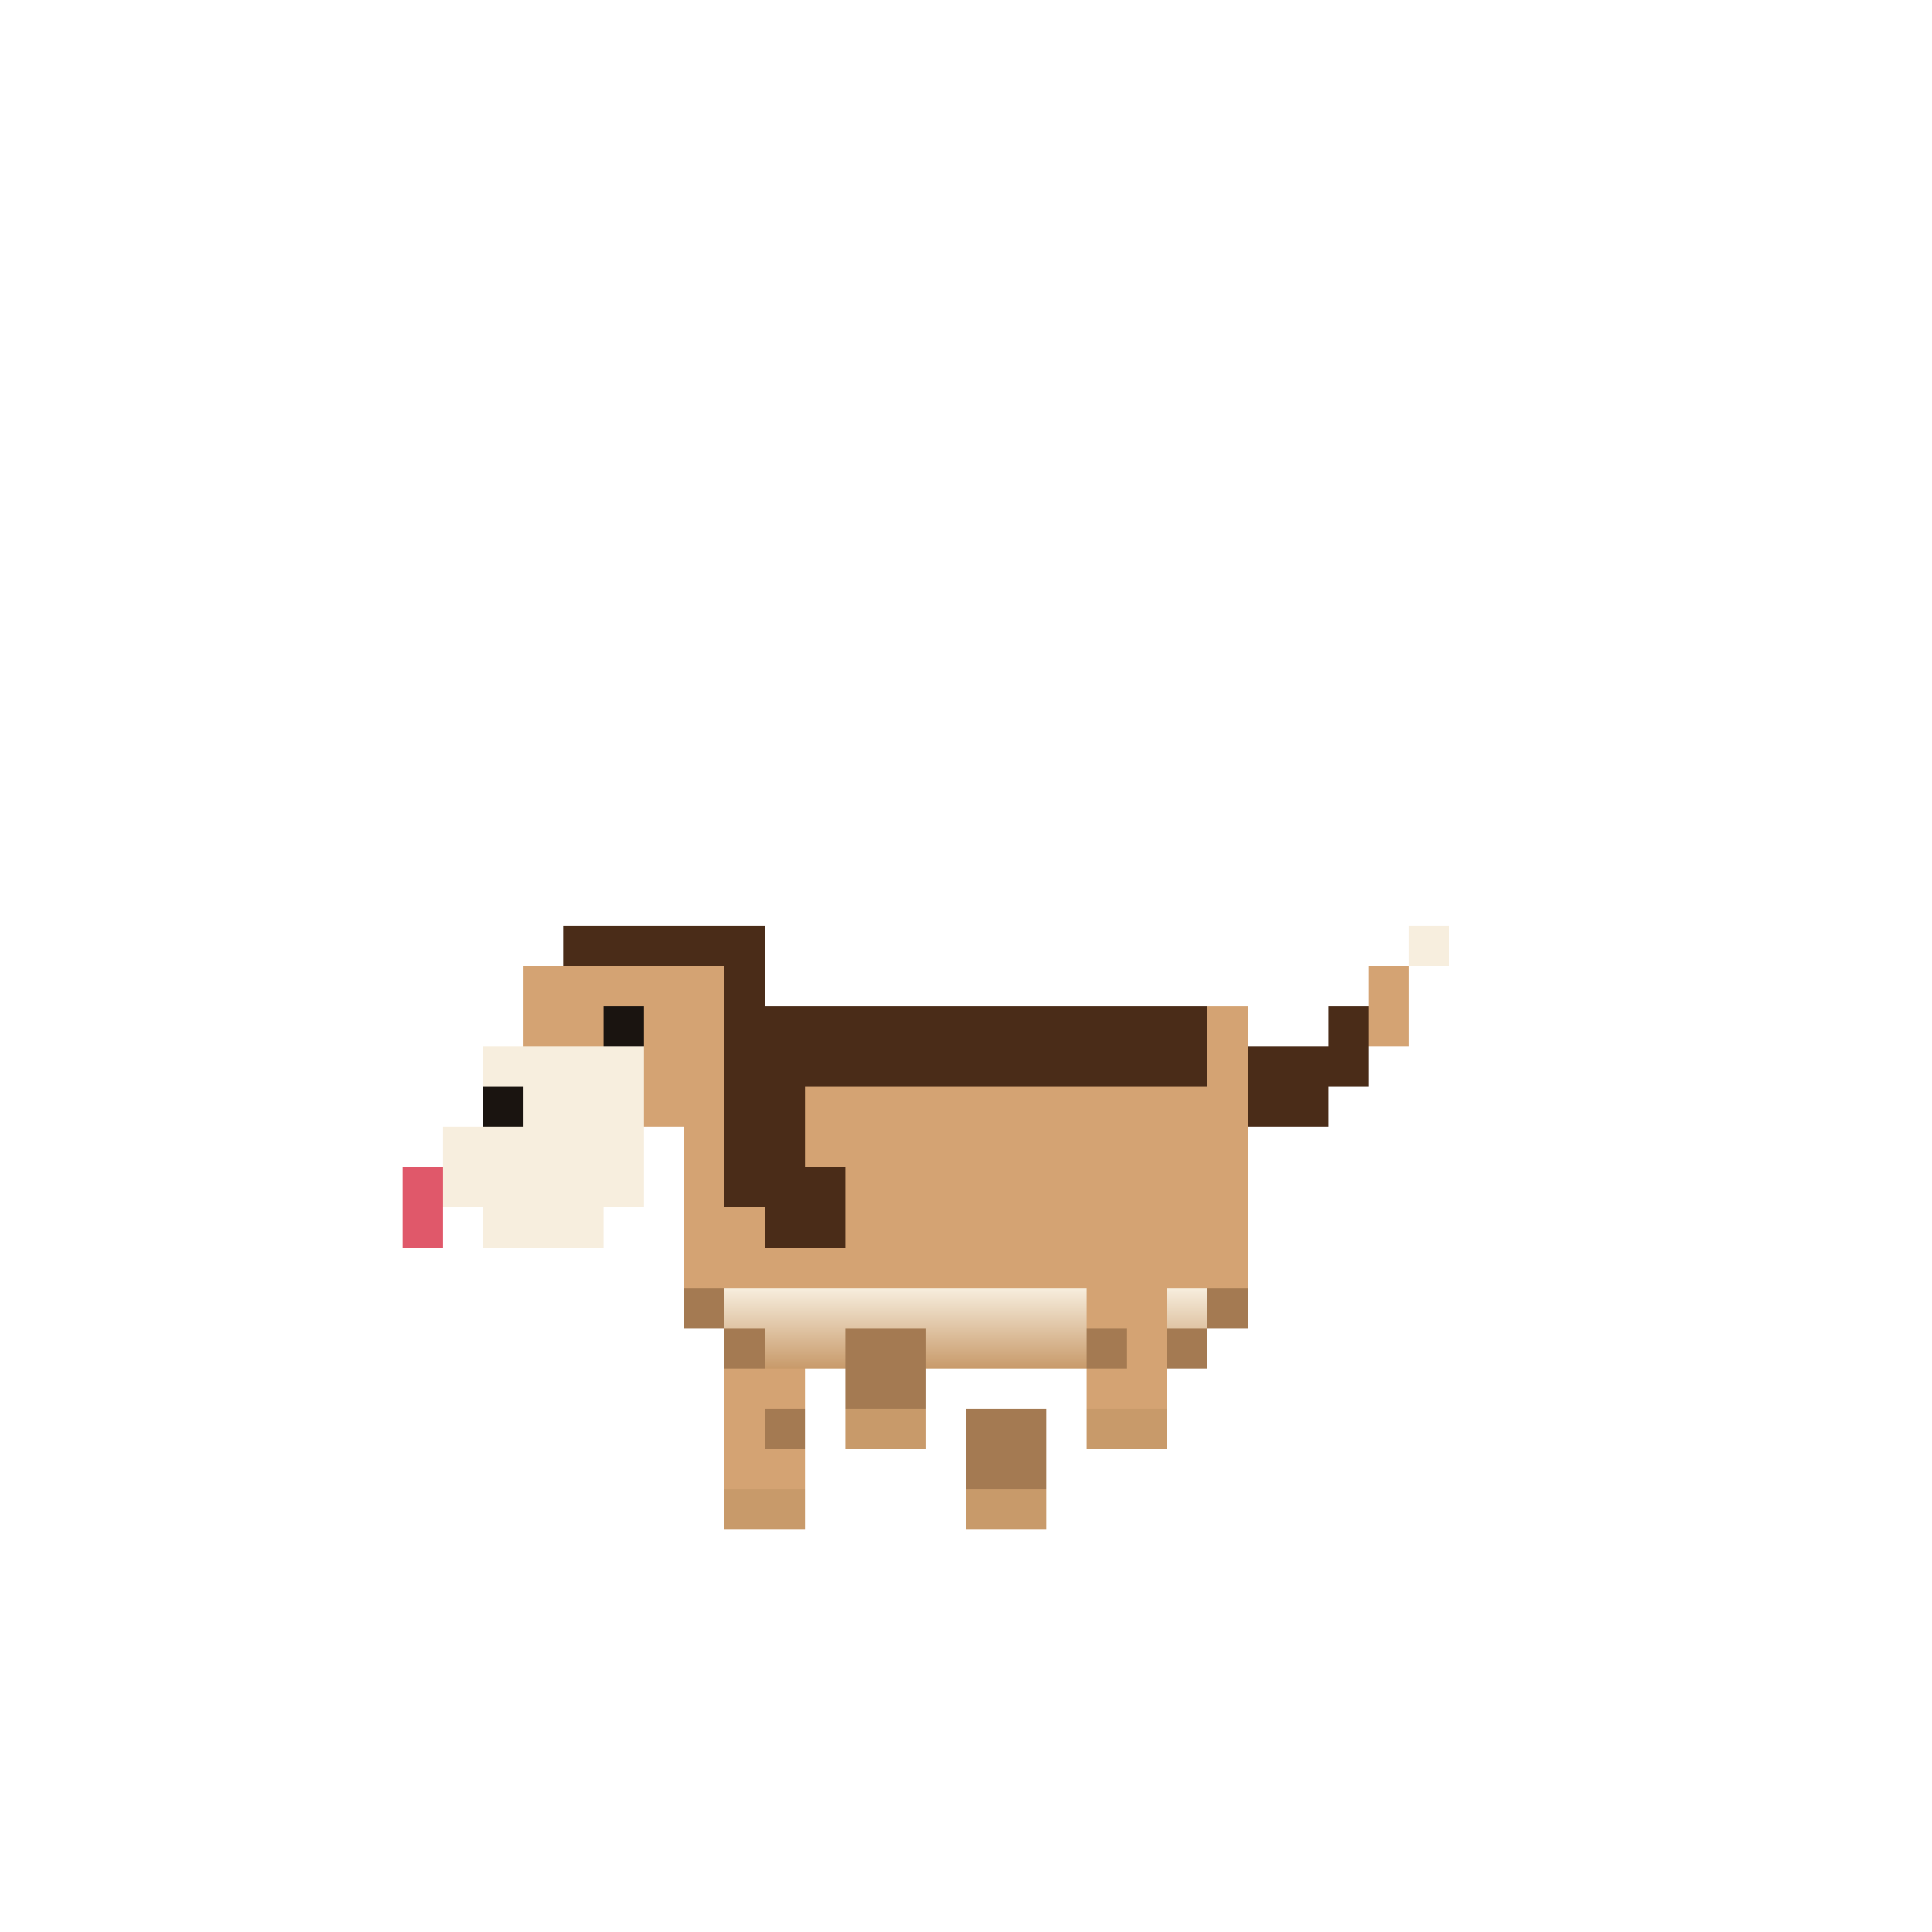
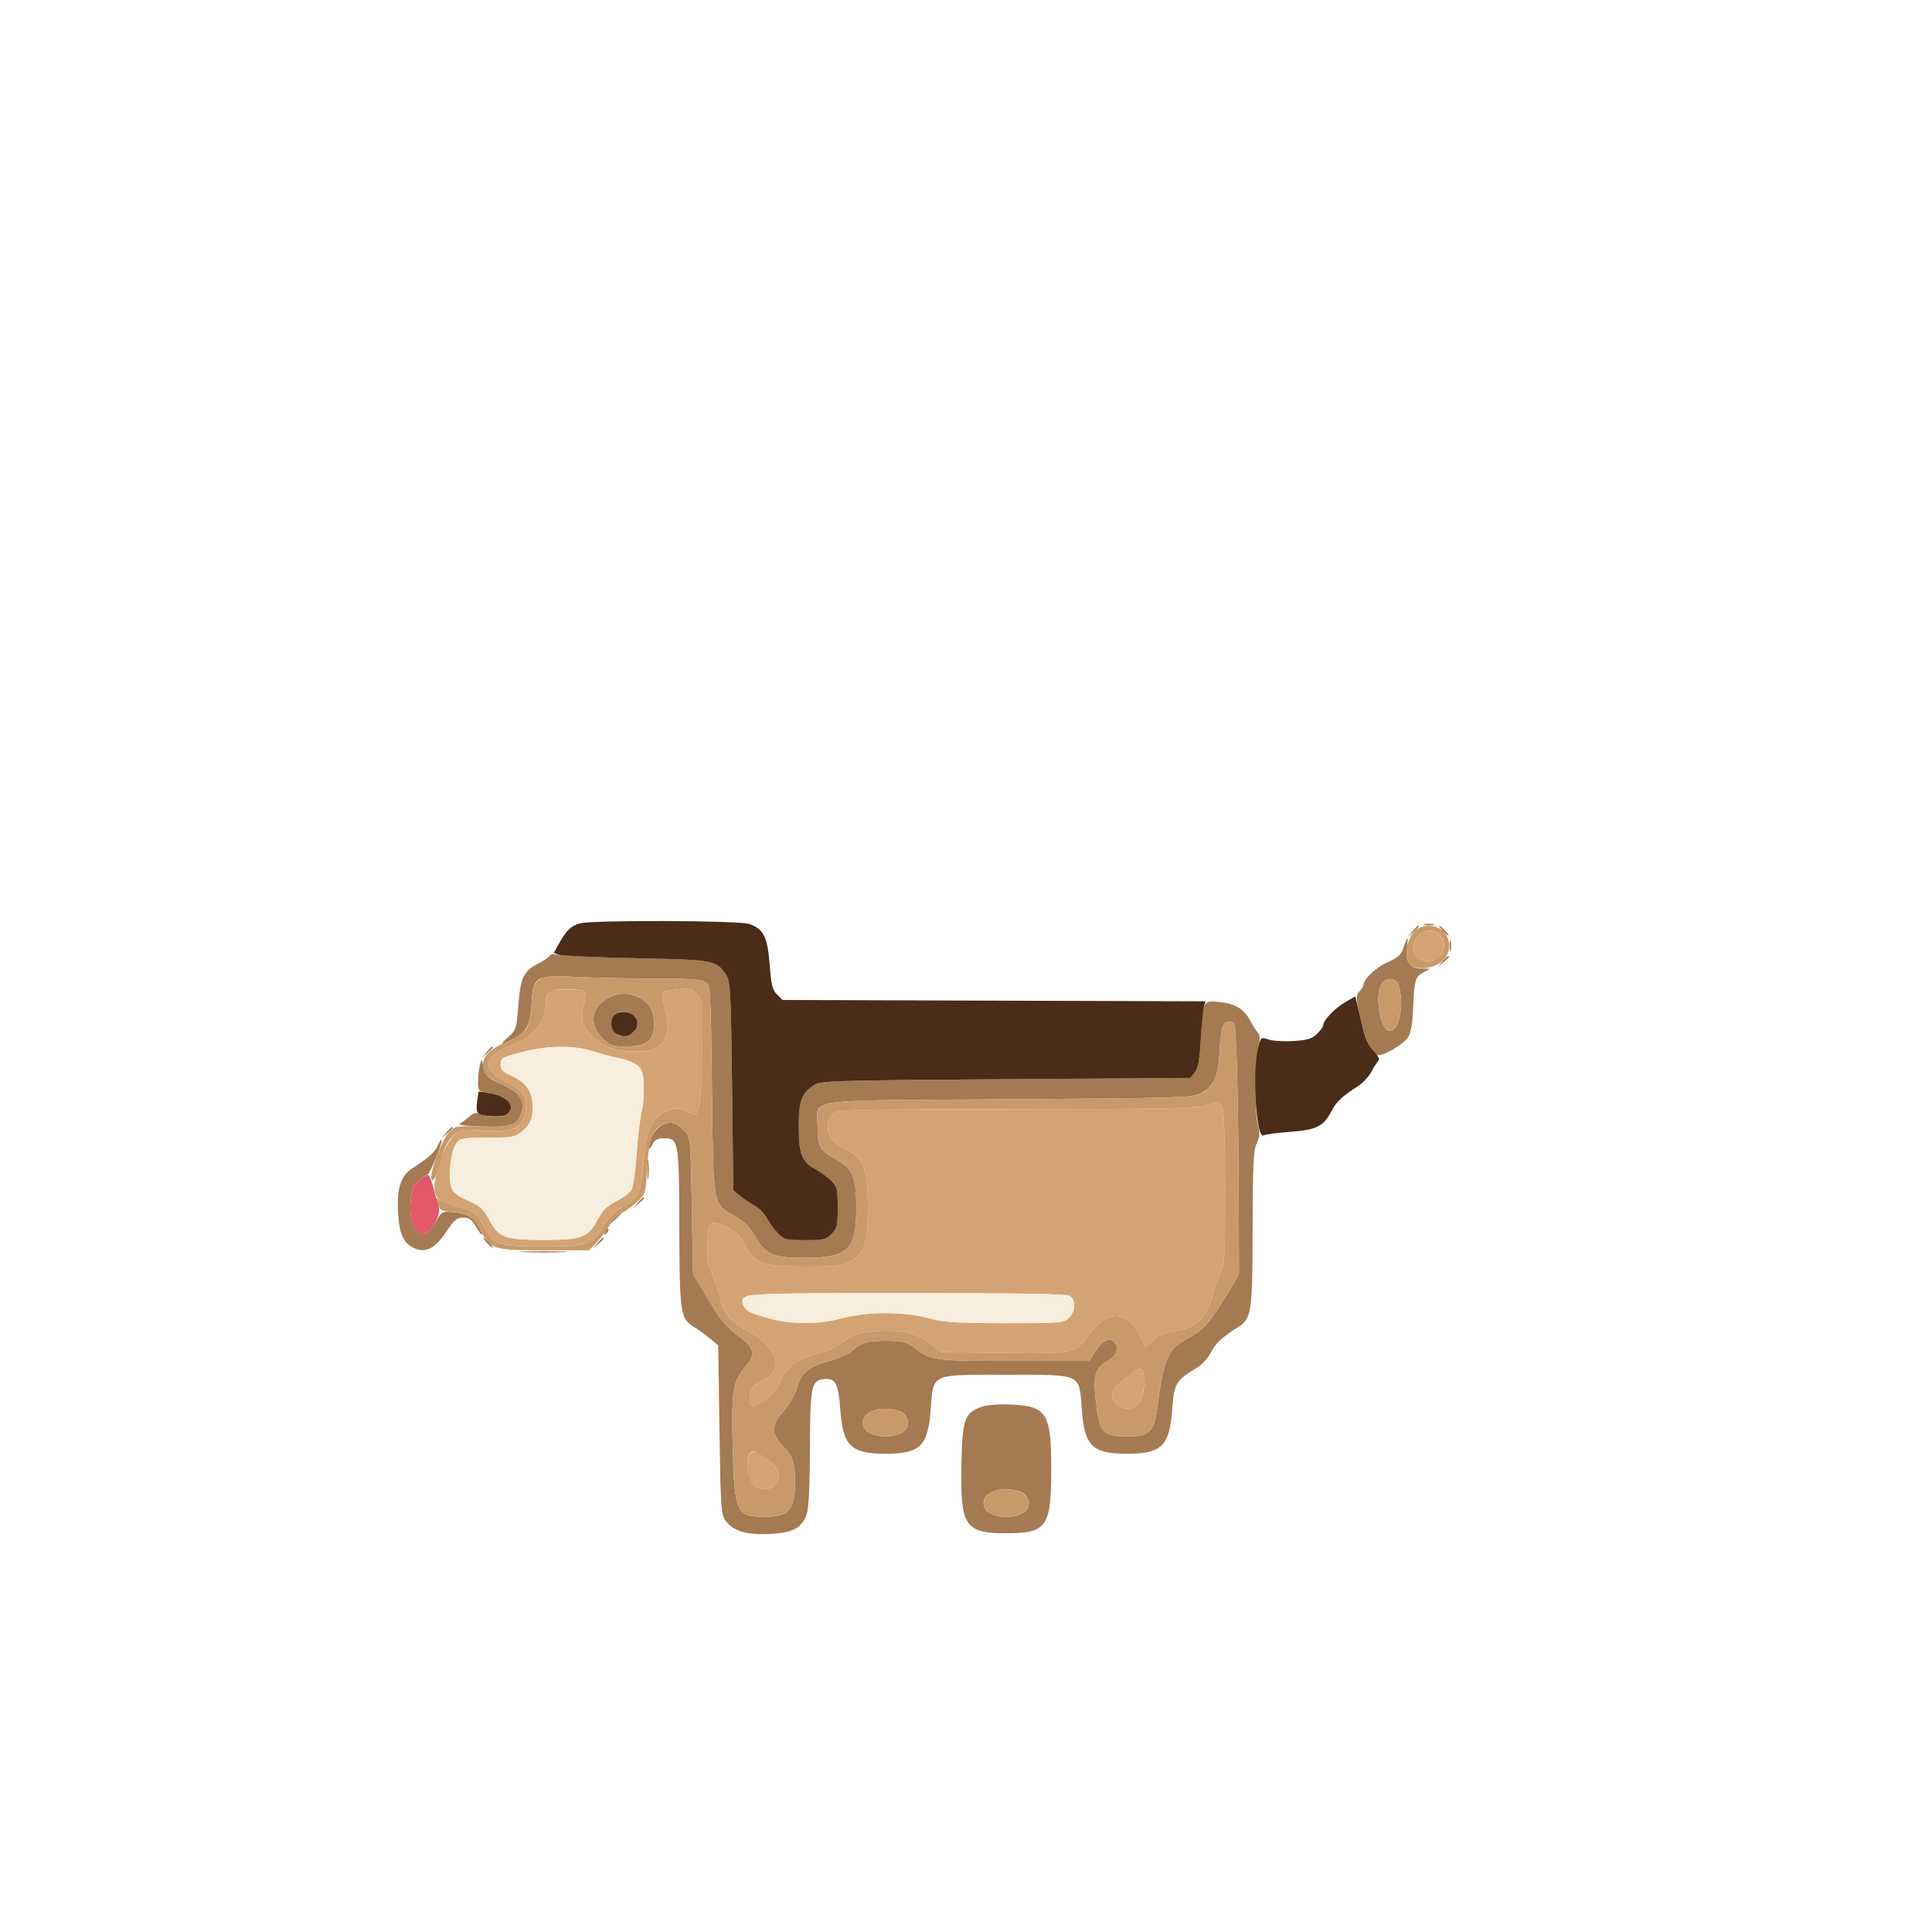
- <svg xmlns="http://www.w3.org/2000/svg" viewBox="0 0 48 48" shape-rendering="crispEdges">
-   <defs>
-     <linearGradient id="belly" x1="0" y1="32" x2="0" y2="34" gradientUnits="userSpaceOnUse" spreadMethod="pad">
-       <stop offset="0" stop-color="#f7eede" />
-       <stop offset="1" stop-color="#c89a6a" />
-     </linearGradient>
-   </defs>
-   <rect x="19" y="25" width="11" height="2" fill="#4a2c18" />
-   <rect x="30" y="25" width="1" height="2" fill="#d4a373" />
-   <rect x="17" y="25" width="2" height="2" fill="#d4a373" />
-   <rect x="17" y="27" width="14" height="2" fill="#d4a373" />
-   <rect x="17" y="29" width="14" height="3" fill="#d4a373" />
-   <rect x="17" y="32" width="1" height="1" fill="#a47a52" />
-   <rect x="30" y="32" width="1" height="1" fill="#a47a52" />
-   <rect x="18" y="32" width="12" height="1" fill="url(#belly)" />
-   <rect x="18" y="33" width="1" height="1" fill="#a47a52" />
-   <rect x="29" y="33" width="1" height="1" fill="#a47a52" />
-   <rect x="19" y="33" width="10" height="1" fill="url(#belly)" />
-   <rect x="17" y="23" width="2" height="2" fill="#4a2c18" />
-   <rect x="18" y="25" width="2" height="5" fill="#4a2c18" />
-   <rect x="19" y="29" width="2" height="2" fill="#4a2c18" />
-   <rect x="14" y="23" width="4" height="1" fill="#4a2c18" />
-   <rect x="13" y="24" width="5" height="2" fill="#d4a373" />
-   <rect x="16" y="26" width="2" height="2" fill="#d4a373" />
-   <rect x="12" y="26" width="4" height="2" fill="url(#belly)" />
-   <rect x="11" y="28" width="5" height="2" fill="url(#belly)" />
-   <rect x="12" y="30" width="3" height="1" fill="url(#belly)" />
-   <rect x="15" y="25" width="1" height="1" fill="#1a1410" />
-   <rect x="12" y="27" width="1" height="1" fill="#1a1410" />
-   <rect x="31" y="26" width="2" height="2" fill="#4a2c18" />
-   <rect x="33" y="25" width="1" height="2" fill="#4a2c18" />
-   <rect x="34" y="24" width="1" height="2" fill="#d4a373" />
-   <rect x="35" y="23" width="1" height="1" fill="url(#belly)" />
-   <rect x="27" y="32" width="2" height="3" fill="#d4a373" />
-   <rect x="27" y="33" width="1" height="1" fill="#a47a52" />
-   <rect x="27" y="35" width="2" height="1" fill="url(#belly)" />
-   <rect x="24" y="35" width="2" height="2" fill="#a47a52" />
-   <rect x="24" y="37" width="2" height="1" fill="url(#belly)" />
-   <rect x="21" y="33" width="2" height="2" fill="#a47a52" />
-   <rect x="21" y="35" width="2" height="1" fill="url(#belly)" />
-   <rect x="18" y="34" width="2" height="3" fill="#d4a373" />
-   <rect x="19" y="35" width="1" height="1" fill="#a47a52" />
-   <rect x="18" y="37" width="2" height="1" fill="url(#belly)" />
-   <rect x="10" y="29" width="1" height="2" fill="#e0586a" />
+ <svg xmlns="http://www.w3.org/2000/svg" viewBox="0 0 48 48" width="48" height="48">
+   <g transform="scale(0.0625 0.0625) translate(0,768) scale(1,-1)" fill="#d4a373" stroke="none">
+     <path d="M563.65 396.17 C561.73 394.04 561.47 388.93 563.20 387.20 C565.02 385.38 570.47 385.75 572.35 387.83 C573.26 388.83 574.00 390.79 574.00 392.17 C574.00 397.30 567.09 399.97 563.65 396.17 Z M218.75 373.98 C217.62 373.28 217.00 371.66 217.00 369.42 C217.00 361.69 212.16 355.69 203.29 352.44 C192.02 348.32 191.16 342.97 200.98 338.01 C207.44 334.75 209.00 332.80 209.00 328.00 C209.00 320.16 204.28 317.53 191.99 318.50 C183.34 319.19 183.22 319.16 180.23 316.35 C176.34 312.67 171.47 297.53 172.93 293.68 C174.11 290.57 174.67 290.24 181.68 288.41 C188.58 286.61 189.30 286.05 192.63 279.94 C196.29 273.21 198.53 272.50 216.00 272.50 C233.56 272.50 235.54 273.15 239.60 280.27 C241.77 284.06 243.94 286.23 247.73 288.40 C250.72 290.11 253.37 292.47 254.00 294.01 C254.61 295.47 255.46 301.13 255.88 306.59 C256.92 319.71 259.70 324.91 266.77 326.93 C268.91 327.55 270.62 327.39 272.52 326.40 C274.01 325.63 275.58 325.00 276.02 325.00 C278.13 325.00 279.00 332.62 279.00 351.15 C279.00 370.06 278.90 371.10 276.87 373.13 C275.05 374.95 273.97 375.17 269.27 374.69 C266.25 374.38 263.57 373.90 263.29 373.63 C263.02 373.36 263.53 370.23 264.42 366.69 C265.77 361.28 265.83 359.63 264.77 356.40 C263.16 351.52 260.23 350.03 252.22 350.01 C245.18 350.00 239.81 351.85 235.82 355.67 C231.55 359.76 230.53 363.23 232.01 368.54 C232.71 371.03 232.98 373.35 232.62 373.72 C231.45 374.88 220.56 375.09 218.75 373.98 Z M235.62 350.13 C238.85 349.10 243.07 347.95 245.00 347.57 C251.08 346.37 254.14 344.76 255.08 342.28 C256.28 339.12 256.21 330.54 254.95 325.50 C254.39 323.30 253.55 316.04 253.07 309.37 C252.59 302.70 251.69 296.28 251.06 295.12 C250.44 293.95 247.73 291.88 245.04 290.52 C241.20 288.58 239.54 286.90 237.32 282.77 C233.72 276.05 231.12 275.11 216.00 275.11 C200.83 275.11 198.28 276.04 194.63 282.86 C192.22 287.35 190.92 288.59 186.59 290.50 C179.63 293.58 178.71 294.92 178.87 301.75 C179.03 308.77 180.56 313.70 182.99 315.00 C184.00 315.54 189.16 315.91 194.45 315.82 C202.68 315.69 204.47 315.96 206.79 317.68 C210.78 320.65 212.14 323.85 211.69 329.28 C211.22 334.82 208.87 337.85 202.95 340.52 C200.02 341.84 199.00 342.89 199.00 344.59 C199.00 347.46 199.32 347.65 208.20 349.94 C217.84 352.43 228.16 352.50 235.62 350.13 Z M479.00 328.44 C476.22 327.39 460.84 327.10 404.25 327.06 C334.37 327.00 332.96 326.96 331.00 325.00 C328.63 322.63 328.41 318.29 330.49 315.32 C331.31 314.14 333.98 312.22 336.43 311.03 C343.41 307.65 345.00 303.37 345.00 287.93 C345.00 273.64 343.77 269.89 338.00 266.53 C334.92 264.74 332.77 264.50 320.00 264.50 C302.89 264.50 300.12 265.51 296.00 273.29 C294.14 276.80 292.39 278.53 289.15 280.06 C282.25 283.31 281.55 282.74 281.21 273.63 C280.98 267.47 281.32 265.00 282.80 262.14 C283.84 260.14 285.24 256.21 285.91 253.42 C287.72 245.82 290.07 242.71 296.46 239.48 C307.89 233.69 311.88 223.69 304.26 219.88 C299.11 217.31 298.00 215.98 298.00 212.38 C298.00 208.15 299.36 208.08 304.73 212.04 C307.49 214.06 309.44 216.58 310.59 219.58 C312.55 224.74 317.18 227.95 325.50 229.95 C328.25 230.61 331.96 232.26 333.75 233.63 C339.17 237.75 343.40 239.00 352.00 239.00 C360.77 239.00 364.82 237.76 370.67 233.30 L374.34 230.50 L398.63 230.19 C426.22 229.83 427.75 230.14 432.59 237.13 C439.75 247.47 448.19 247.39 453.23 236.94 L455.46 232.31 L458.22 235.06 C459.94 236.79 462.57 238.08 465.24 238.51 C475.93 240.24 479.62 243.54 482.11 253.60 C482.77 256.29 484.15 260.07 485.16 261.99 C486.83 265.14 487.00 268.26 487.00 295.17 C487.00 312.05 486.58 325.98 486.02 327.43 C484.95 330.27 484.14 330.38 479.00 328.44 Z M425.07 252.96 C427.74 251.54 427.60 246.63 424.81 244.04 C422.74 242.11 421.40 242.00 399.56 242.02 C379.82 242.04 375.43 242.33 369.07 244.02 C364.11 245.34 358.42 246.00 352.00 246.00 C345.58 246.00 339.89 245.34 334.93 244.02 C322.86 240.81 310.67 241.53 298.78 246.16 C297.29 246.74 295.77 248.14 295.41 249.28 C293.92 253.98 294.16 254.00 360.76 254.00 C401.84 254.00 423.79 253.65 425.07 252.96 Z M447.75 220.32 C443.73 217.21 442.00 215.18 442.00 213.59 C442.00 208.58 449.01 206.15 452.46 209.96 C454.49 212.20 455.56 219.47 454.33 222.64 C453.53 224.70 453.28 224.61 447.75 220.32 Z M297.40 188.46 C296.56 185.10 297.63 180.07 299.67 177.82 C302.08 175.15 306.61 175.48 308.56 178.45 C310.73 181.77 309.72 184.30 304.75 187.95 C299.71 191.66 298.23 191.77 297.40 188.46 Z" />
+   </g>
+   <g transform="scale(0.0625 0.0625) translate(0,768) scale(1,-1)" fill="#a47a52" stroke="none">
+     <path d="M566.25 400.31 C567.21 400.06 568.79 400.06 569.75 400.31 C570.71 400.56 569.92 400.77 568.00 400.77 C566.08 400.77 565.29 400.56 566.25 400.31 Z M561.40 397.75 L559.50 395.50 L561.75 397.40 C563.86 399.20 564.46 400.00 563.65 400.00 C563.47 400.00 562.45 398.99 561.40 397.75 Z M573.50 398.00 C574.50 396.90 575.53 396.00 575.81 396.00 C576.08 396.00 575.50 396.90 574.50 398.00 C573.50 399.10 572.47 400.00 572.19 400.00 C571.92 400.00 572.50 399.10 573.50 398.00 Z M557.97 391.40 C556.98 388.42 555.85 387.38 551.50 385.46 C546.91 383.43 542.00 378.76 542.00 376.42 C542.00 376.00 541.28 374.86 540.40 373.89 C538.92 372.26 538.96 371.38 540.88 363.04 C542.99 353.88 544.96 349.61 547.52 348.63 C549.46 347.89 557.76 352.70 559.74 355.72 C560.83 357.39 561.49 361.06 561.73 366.86 C562.22 378.43 562.57 379.70 565.76 381.43 L568.50 382.92 L565.32 382.96 C560.59 383.02 558.68 385.46 559.27 390.68 C559.54 393.06 559.62 395.00 559.45 395.00 C559.29 395.00 558.62 393.38 557.97 391.40 Z M576.23 392.00 C576.23 390.07 576.44 389.29 576.69 390.25 C576.94 391.21 576.94 392.79 576.69 393.75 C576.44 394.71 576.23 393.93 576.23 392.00 Z M218.55 388.08 C218.17 387.47 216.10 386.07 213.95 384.97 C208.13 382.00 206.87 379.36 206.04 368.33 C205.34 359.14 205.15 358.52 202.14 355.83 C198.38 352.47 198.74 352.32 204.03 355.01 C209.40 357.76 210.70 360.25 211.27 368.94 C212.00 380.01 212.75 380.44 229.91 379.63 C237.28 379.28 251.26 379.00 260.97 379.00 C274.62 379.00 279.06 378.68 280.56 377.58 C282.41 376.23 282.52 374.28 283.00 334.83 C283.57 287.67 283.22 289.57 292.37 284.35 C296.07 282.23 298.25 280.04 300.41 276.25 C304.45 269.18 307.25 268.00 320.00 268.00 C337.17 268.00 340.41 271.17 340.41 288.00 C340.41 300.10 338.86 303.67 331.95 307.43 C325.81 310.77 325.00 312.26 325.00 320.24 C325.00 331.56 317.01 330.43 400.67 331.00 C467.68 331.46 473.78 331.64 477.04 333.27 C482.41 335.94 484.31 340.03 484.81 349.98 C485.05 354.67 485.65 359.29 486.16 360.25 C487.21 362.28 489.54 362.55 490.64 360.78 C491.52 359.35 492.30 328.03 492.42 289.00 L492.50 261.50 L488.50 254.68 C482.05 243.69 478.71 239.66 473.85 237.00 C471.34 235.62 468.47 233.82 467.48 233.00 C464.58 230.58 462.09 223.82 460.99 215.37 C459.30 202.26 458.99 201.07 456.77 199.00 C455.07 197.42 453.24 197.00 448.00 197.00 C438.22 197.00 437.01 198.46 435.50 212.16 C434.53 221.03 435.53 224.40 439.84 226.66 C443.69 228.69 445.06 232.02 443.04 234.45 C441.28 236.57 438.06 235.06 435.41 230.86 L432.97 227.00 L402.96 227.00 C370.69 227.00 370.59 227.01 363.10 232.51 C360.20 234.63 358.62 235.00 352.29 235.00 C344.67 235.00 342.12 234.23 338.31 230.76 C337.11 229.66 333.09 227.93 329.39 226.90 C321.39 224.68 318.30 222.07 316.84 216.30 C316.22 213.82 314.06 210.08 311.72 207.42 C306.66 201.68 306.41 198.26 310.71 193.72 C315.19 188.99 316.00 186.83 316.00 179.63 C316.00 167.77 313.77 165.06 304.00 165.06 C292.71 165.06 291.93 166.76 291.26 193.00 C290.70 214.79 291.35 219.05 296.04 224.40 C300.56 229.54 300.02 232.18 293.49 237.01 C288.05 241.03 287.13 242.19 279.42 255.00 L275.50 261.50 L275.00 288.67 C274.50 315.68 274.49 315.86 272.09 318.40 C269.05 321.64 266.94 322.31 263.68 321.07 C260.99 320.04 257.99 315.40 258.01 312.30 C258.03 310.93 258.33 311.09 259.29 313.00 C260.27 314.94 261.33 315.50 264.00 315.50 C269.76 315.50 269.96 314.32 270.04 280.00 C270.12 246.14 270.47 243.76 275.84 240.52 C277.68 239.41 280.60 237.30 282.34 235.83 L285.50 233.17 L286.00 199.65 C286.48 167.61 286.59 166.02 288.60 163.32 C291.58 159.30 297.00 157.75 306.29 158.25 C315.28 158.74 318.79 160.65 320.69 166.09 C321.47 168.32 321.91 177.31 321.96 192.00 C322.04 217.09 322.49 219.30 327.61 219.80 C332.15 220.25 333.25 218.12 334.06 207.33 C335.13 193.17 338.31 190.11 352.00 190.11 C365.72 190.11 368.87 193.15 369.95 207.44 C371.07 222.25 369.47 221.50 400.00 221.50 C430.53 221.50 428.93 222.25 430.05 207.44 C431.13 193.15 434.28 190.11 448.00 190.11 C461.75 190.11 464.87 193.14 465.96 207.55 C466.76 218.23 467.28 219.10 476.08 224.50 C477.87 225.60 480.21 228.19 481.27 230.26 C483.22 234.04 485.55 236.24 492.00 240.34 C497.56 243.88 497.88 246.02 497.94 279.85 C497.99 305.29 498.25 310.73 499.57 313.51 C500.83 316.16 500.93 317.59 500.08 320.66 C498.67 325.72 498.70 345.92 500.12 351.56 C500.99 355.00 500.96 356.35 499.99 357.51 C499.30 358.34 497.96 360.47 497.02 362.23 C494.49 366.94 491.07 369.03 484.84 369.68 C478.14 370.37 478.23 370.56 477.32 354.67 C476.85 346.52 476.26 343.31 474.93 341.67 L473.18 339.50 L399.79 339.00 C331.87 338.54 326.21 338.37 323.72 336.74 C318.59 333.37 317.52 330.49 317.52 320.00 C317.52 309.20 318.78 306.08 324.29 303.15 C326.01 302.24 328.67 300.30 330.21 298.83 C332.82 296.33 333.00 295.62 333.00 288.03 C333.00 280.74 332.75 279.66 330.55 277.45 C328.34 275.25 327.26 275.00 319.97 275.00 C312.38 275.00 311.67 275.18 309.17 277.79 C307.70 279.33 305.73 282.04 304.78 283.82 C303.83 285.60 301.63 287.83 299.89 288.78 C298.15 289.73 295.55 291.47 294.11 292.66 L291.50 294.82 L291.00 336.21 C290.55 373.54 290.33 377.86 288.74 380.28 C284.77 386.32 284.15 386.44 253.05 387.13 C237.35 387.48 223.32 388.09 221.87 388.48 C220.27 388.91 218.96 388.75 218.55 388.08 Z M573.40 385.75 L571.50 383.50 L573.75 385.40 C574.99 386.45 576.00 387.47 576.00 387.65 C576.00 388.46 575.20 387.86 573.40 385.75 Z M556.11 376.00 C558.18 368.50 556.34 358.88 552.71 358.18 C548.68 357.41 546.04 373.90 549.62 377.48 C551.92 379.78 555.28 379.01 556.11 376.00 Z M241.31 371.05 C234.87 367.12 234.09 360.71 239.40 355.40 C242.51 352.29 243.31 352.00 248.77 352.00 C257.04 352.00 260.00 354.33 260.00 360.85 C260.00 366.18 258.23 369.31 253.99 371.51 C250.03 373.55 245.13 373.37 241.31 371.05 Z M251.17 364.75 C253.80 362.63 254.10 360.10 251.98 357.98 C248.38 354.38 243.00 356.18 243.00 360.99 C243.00 365.31 247.76 367.50 251.17 364.75 Z M193.40 349.75 L191.50 347.50 L193.75 349.40 C195.86 351.20 196.46 352.00 195.65 352.00 C195.47 352.00 194.45 350.99 193.40 349.75 Z M190.67 344.11 C190.30 342.26 190.00 339.27 190.00 337.46 C190.00 334.37 190.25 334.14 194.25 333.49 C201.69 332.29 205.12 328.52 201.80 325.20 C200.33 323.73 195.07 323.64 191.41 325.03 C189.20 325.88 188.31 325.72 186.60 324.17 C185.44 323.13 183.75 321.87 182.83 321.39 C181.74 320.81 184.76 320.39 191.55 320.19 C203.05 319.86 205.14 320.50 206.98 324.96 C209.12 330.13 206.88 333.69 199.36 337.06 C194.28 339.34 192.95 340.43 192.45 342.69 C192.10 344.24 191.72 345.94 191.58 346.48 C191.45 347.03 191.04 345.96 190.67 344.11 Z M177.40 317.75 L175.50 315.50 L177.75 317.40 C179.86 319.20 180.46 320.00 179.65 320.00 C179.47 320.00 178.45 318.99 177.40 317.75 Z M174.05 312.64 C173.14 310.23 170.21 307.61 164.00 303.66 C159.29 300.65 157.71 295.72 158.25 285.71 C158.72 277.08 160.65 273.23 165.35 271.56 C169.67 270.02 173.11 271.95 177.32 278.26 C180.54 283.09 181.62 284.00 184.11 284.00 C186.43 284.00 187.51 283.25 189.13 280.50 C191.65 276.23 192.64 275.86 190.50 279.99 C188.44 283.99 185.41 285.78 180.05 286.17 C175.80 286.49 175.51 286.33 173.39 282.59 C172.17 280.44 170.50 278.30 169.67 277.84 C165.55 275.53 162.48 281.71 163.23 290.78 C163.60 295.19 164.23 296.80 166.28 298.56 C167.70 299.79 169.36 300.95 169.97 301.16 C171.08 301.53 176.42 315.00 175.46 315.00 C175.18 315.00 174.55 313.94 174.05 312.64 Z M257.32 303.00 C257.32 299.43 257.50 297.96 257.72 299.75 C257.95 301.54 257.95 304.46 257.72 306.25 C257.50 308.04 257.32 306.57 257.32 303.00 Z M253.40 289.75 L251.50 287.50 L253.75 289.40 C255.86 291.20 256.46 292.00 255.65 292.00 C255.47 292.00 254.45 290.99 253.40 289.75 Z M243.92 283.25 L241.50 280.50 L244.25 282.92 C246.82 285.19 247.46 286.00 246.67 286.00 C246.50 286.00 245.26 284.76 243.92 283.25 Z M240.56 278.29 C240.02 276.87 240.14 276.75 241.12 277.73 C241.81 278.41 242.11 279.22 241.81 279.53 C241.50 279.83 240.94 279.28 240.56 278.29 Z M193.50 274.00 C194.50 272.90 195.53 272.00 195.81 272.00 C196.08 272.00 195.50 272.90 194.50 274.00 C193.50 275.10 192.47 276.00 192.19 276.00 C191.92 276.00 192.50 275.10 193.50 274.00 Z M237.40 273.75 L235.50 271.50 L237.75 273.40 C239.86 275.20 240.46 276.00 239.65 276.00 C239.47 276.00 238.45 274.99 237.40 273.75 Z M208.25 270.26 C212.51 270.07 219.49 270.07 223.75 270.26 C228.01 270.44 224.53 270.60 216.00 270.60 C207.47 270.60 203.99 270.44 208.25 270.26 Z M390.09 208.75 C383.42 206.30 382.54 203.80 382.18 186.18 C381.67 161.31 383.48 158.50 400.00 158.50 C416.14 158.50 417.89 160.99 417.89 184.00 C417.89 206.25 416.09 209.12 401.77 209.68 C396.81 209.88 392.14 209.50 390.09 208.75 Z M358.78 206.44 C360.02 205.57 361.00 203.83 361.00 202.50 C361.00 199.19 357.41 197.00 352.00 197.00 C346.59 197.00 343.00 199.19 343.00 202.50 C343.00 205.81 346.59 208.00 352.00 208.00 C354.51 208.00 357.56 207.30 358.78 206.44 Z M406.78 174.44 C408.02 173.57 409.00 171.83 409.00 170.50 C409.00 167.19 405.41 165.00 400.00 165.00 C394.59 165.00 391.00 167.19 391.00 170.50 C391.00 173.81 394.59 176.00 400.00 176.00 C402.51 176.00 405.56 175.30 406.78 174.44 Z" />
+   </g>
+   <g transform="scale(0.0625 0.0625) translate(0,768) scale(1,-1)" fill="#4a2c18" stroke="none">
+     <path d="M230.42 400.92 C226.94 399.91 225.10 398.12 222.17 392.85 L220.14 389.20 L222.32 388.45 C223.52 388.04 237.35 387.43 253.05 387.10 C284.16 386.45 284.77 386.33 288.74 380.28 C290.33 377.86 290.55 373.54 291.00 336.21 L291.50 294.82 L294.11 292.66 C295.55 291.47 298.15 289.73 299.89 288.78 C301.63 287.83 303.83 285.60 304.78 283.82 C305.73 282.04 307.70 279.33 309.17 277.79 C311.67 275.18 312.38 275.00 319.97 275.00 C327.26 275.00 328.34 275.25 330.55 277.45 C332.75 279.66 333.00 280.74 333.00 288.03 C333.00 295.62 332.82 296.33 330.21 298.83 C328.67 300.30 326.01 302.24 324.29 303.15 C318.78 306.08 317.52 309.20 317.52 320.00 C317.52 330.49 318.59 333.37 323.72 336.74 C326.21 338.37 331.87 338.54 399.79 339.00 L473.18 339.50 L474.93 341.67 C476.26 343.31 476.85 346.52 477.32 354.67 C477.66 360.63 478.23 366.50 478.58 367.73 L479.22 369.97 L395.14 370.23 L311.06 370.50 L308.87 372.69 C307.05 374.50 306.55 376.52 305.95 384.56 C305.12 395.53 303.52 398.73 297.91 400.69 C293.82 402.13 235.24 402.33 230.42 400.92 Z M534.50 369.45 C530.42 367.04 526.01 362.36 526.00 360.42 C526.00 359.83 524.85 358.27 523.45 356.95 C521.39 355.02 519.58 354.49 513.99 354.17 C510.19 353.95 505.75 354.24 504.13 354.80 C501.25 355.81 501.17 355.74 500.10 351.47 C497.67 341.83 499.38 314.88 502.31 316.69 C502.91 317.06 507.63 317.68 512.81 318.07 C523.43 318.88 526.12 320.23 529.28 326.32 C531.20 330.01 533.50 332.18 539.90 336.31 C541.77 337.51 544.11 340.03 545.11 341.91 C546.11 343.79 547.36 345.76 547.90 346.30 C548.54 346.94 547.88 348.27 546.02 350.13 C543.79 352.36 542.69 355.07 541.00 362.49 C539.81 367.72 538.76 371.96 538.67 371.91 C538.58 371.85 536.70 370.75 534.50 369.45 Z M244.75 364.92 C242.33 363.51 242.45 358.37 244.93 357.04 C247.80 355.50 249.77 355.77 251.98 357.98 C256.20 362.20 250.11 368.04 244.75 364.92 Z M189.67 330.34 C189.33 328.25 189.45 326.15 189.94 325.66 C191.48 324.12 199.85 323.63 201.49 324.99 C205.32 328.17 201.89 332.26 194.39 333.47 L190.28 334.13 L189.67 330.34 Z" />
+   </g>
+   <g transform="scale(0.0625 0.0625) translate(0,768) scale(1,-1)" fill="#c89a6a" stroke="none">
+     <path d="M562.06 397.56 C558.94 394.24 558.11 387.03 560.57 384.57 C563.03 382.11 570.24 382.94 573.56 386.06 C576.85 389.14 576.91 394.80 573.69 397.83 C570.45 400.86 565.04 400.74 562.06 397.56 Z M572.17 396.35 C576.22 392.68 573.24 386.00 567.55 386.00 C563.61 386.00 562.00 387.56 562.00 391.37 C562.00 397.14 568.03 400.09 572.17 396.35 Z M214.13 378.33 C212.13 376.69 211.68 375.23 211.27 368.94 C211.00 364.85 210.12 360.45 209.31 359.16 C208.49 357.87 205.28 355.67 202.17 354.27 C192.99 350.15 190.57 346.89 192.65 341.47 C193.01 340.54 196.08 338.54 199.48 337.01 C206.88 333.69 209.11 330.10 206.98 324.96 C205.13 320.50 203.05 319.86 191.49 320.19 C181.50 320.49 180.95 320.39 178.57 318.00 C175.39 314.81 170.19 300.41 171.67 298.93 C172.40 298.20 173.43 300.36 175.07 306.03 C176.84 312.16 178.16 314.80 180.40 316.68 C183.24 319.07 183.76 319.15 192.05 318.50 C204.27 317.53 209.00 320.18 209.00 328.00 C209.00 332.80 207.44 334.75 200.98 338.01 C191.16 342.97 192.02 348.32 203.29 352.44 C212.16 355.69 217.00 361.69 217.00 369.43 C217.00 371.98 217.58 373.24 219.14 374.08 C221.28 375.22 231.40 374.93 232.64 373.70 C232.99 373.34 232.71 371.03 232.01 368.54 C230.53 363.23 231.55 359.76 235.82 355.67 C239.81 351.85 245.18 350.00 252.22 350.01 C260.23 350.03 263.16 351.52 264.77 356.40 C265.83 359.63 265.77 361.28 264.42 366.69 C263.53 370.23 263.02 373.36 263.29 373.63 C263.57 373.90 266.25 374.38 269.27 374.69 C273.97 375.17 275.05 374.95 276.87 373.13 C278.90 371.10 279.00 370.06 279.00 351.15 C279.00 332.62 278.13 325.00 276.02 325.00 C275.58 325.00 274.01 325.63 272.52 326.40 C270.62 327.39 268.91 327.55 266.77 326.93 C259.70 324.91 256.92 319.71 255.88 306.59 C255.46 301.13 254.61 295.47 254.00 294.01 C253.37 292.47 250.72 290.11 247.73 288.40 C243.94 286.23 241.77 284.06 239.60 280.27 C235.54 273.15 233.56 272.50 216.00 272.50 C198.53 272.50 196.29 273.21 192.63 279.94 C189.29 286.07 188.58 286.61 181.57 288.44 C178.38 289.27 175.15 290.46 174.39 291.09 C173.26 292.03 173.20 291.74 174.03 289.36 C174.92 286.83 175.57 286.47 179.73 286.22 C185.57 285.88 188.41 284.08 190.96 279.08 C194.91 271.33 195.95 271.00 216.23 271.00 L234.20 271.00 L237.35 274.28 C239.08 276.08 241.27 279.02 242.22 280.81 C243.17 282.60 245.40 284.83 247.19 285.78 C248.98 286.73 251.85 288.85 253.57 290.50 C256.56 293.38 256.71 293.92 257.24 303.60 C257.86 314.86 259.57 319.51 263.68 321.07 C266.94 322.31 269.05 321.64 272.09 318.40 C274.49 315.86 274.50 315.68 275.00 288.67 L275.50 261.50 L279.42 255.00 C287.13 242.19 288.05 241.03 293.49 237.01 C300.02 232.18 300.56 229.54 296.04 224.40 C291.35 219.05 290.70 214.79 291.26 193.00 C291.93 166.76 292.71 165.06 304.00 165.06 C313.77 165.06 316.00 167.77 316.00 179.63 C316.00 186.83 315.19 188.99 310.71 193.72 C306.41 198.26 306.66 201.68 311.72 207.42 C314.06 210.08 316.22 213.82 316.84 216.30 C318.30 222.07 321.39 224.68 329.39 226.90 C333.09 227.93 337.11 229.66 338.31 230.76 C342.12 234.23 344.67 235.00 352.29 235.00 C358.62 235.00 360.20 234.63 363.10 232.51 C370.59 227.01 370.69 227.00 402.96 227.00 L432.97 227.00 L435.41 230.86 C438.06 235.06 441.28 236.57 443.04 234.45 C445.06 232.02 443.69 228.69 439.84 226.66 C435.53 224.40 434.53 221.03 435.50 212.16 C437.01 198.46 438.22 197.00 448.00 197.00 C453.24 197.00 455.07 197.42 456.77 199.00 C458.99 201.07 459.30 202.26 460.99 215.37 C462.09 223.82 464.58 230.58 467.48 233.00 C468.47 233.82 471.34 235.62 473.85 237.00 C478.71 239.66 482.05 243.69 488.50 254.68 L492.50 261.50 L492.42 289.00 C492.30 328.03 491.52 359.35 490.64 360.78 C489.54 362.55 487.21 362.28 486.16 360.25 C485.65 359.29 485.05 354.67 484.81 349.98 C484.31 340.03 482.41 335.94 477.04 333.27 C473.78 331.64 467.68 331.46 400.67 331.00 C317.01 330.43 325.00 331.56 325.00 320.24 C325.00 312.26 325.81 310.77 331.95 307.43 C338.86 303.67 340.41 300.10 340.41 288.00 C340.41 271.17 337.17 268.00 320.00 268.00 C307.25 268.00 304.45 269.18 300.41 276.25 C298.25 280.04 296.07 282.23 292.37 284.35 C283.22 289.57 283.57 287.67 283.00 334.83 C282.52 374.28 282.41 376.23 280.56 377.58 C279.06 378.68 274.62 379.00 260.97 379.00 C251.26 379.00 237.28 379.28 229.91 379.63 C217.59 380.21 216.31 380.11 214.13 378.33 Z M549.62 377.48 C546.04 373.90 548.68 357.41 552.71 358.18 C556.34 358.88 558.18 368.50 556.11 376.00 C555.28 379.01 551.92 379.78 549.62 377.48 Z M253.99 371.51 C258.23 369.31 260.00 366.18 260.00 360.85 C260.00 354.33 257.04 352.00 248.77 352.00 C243.31 352.00 242.51 352.29 239.40 355.40 C234.09 360.71 234.87 367.12 241.31 371.05 C245.13 373.37 250.03 373.55 253.99 371.51 Z M486.02 327.43 C486.58 325.98 487.00 312.05 487.00 295.17 C487.00 268.26 486.83 265.14 485.16 261.99 C484.15 260.07 482.77 256.29 482.11 253.60 C479.62 243.54 475.93 240.24 465.24 238.51 C462.57 238.08 459.94 236.79 458.22 235.06 L455.46 232.31 L453.23 236.94 C448.19 247.39 439.75 247.47 432.59 237.13 C427.75 230.14 426.22 229.83 398.63 230.19 L374.34 230.50 L370.67 233.30 C364.82 237.76 360.77 239.00 352.00 239.00 C343.40 239.00 339.17 237.75 333.75 233.63 C331.96 232.26 328.25 230.61 325.50 229.95 C317.18 227.95 312.55 224.74 310.59 219.58 C309.44 216.58 307.49 214.06 304.73 212.04 C299.36 208.08 298.00 208.15 298.00 212.38 C298.00 215.98 299.11 217.31 304.26 219.88 C311.88 223.69 307.89 233.69 296.46 239.48 C290.07 242.71 287.72 245.82 285.91 253.42 C285.24 256.21 283.84 260.14 282.80 262.14 C281.32 265.00 280.98 267.47 281.21 273.63 C281.55 282.74 282.25 283.31 289.15 280.06 C292.39 278.53 294.14 276.80 296.00 273.29 C300.12 265.51 302.89 264.50 320.00 264.50 C332.77 264.50 334.92 264.74 338.00 266.53 C343.77 269.89 345.00 273.64 345.00 287.93 C345.00 303.37 343.41 307.65 336.43 311.03 C333.98 312.22 331.31 314.14 330.49 315.32 C328.41 318.29 328.63 322.63 331.00 325.00 C332.96 326.96 334.37 327.00 404.25 327.06 C460.84 327.10 476.22 327.39 479.00 328.44 C484.14 330.38 484.95 330.27 486.02 327.43 Z M454.70 216.21 C454.45 213.85 453.44 211.04 452.46 209.96 C449.01 206.15 442.00 208.58 442.00 213.59 C442.00 215.18 443.73 217.21 447.75 220.32 C453.28 224.61 453.53 224.70 454.33 222.64 C454.79 221.46 454.96 218.57 454.70 216.21 Z M345.22 206.44 C343.98 205.57 343.00 203.83 343.00 202.50 C343.00 199.19 346.59 197.00 352.00 197.00 C357.41 197.00 361.00 199.19 361.00 202.50 C361.00 205.81 357.41 208.00 352.00 208.00 C349.49 208.00 346.44 207.30 345.22 206.44 Z M304.75 187.95 C309.72 184.30 310.73 181.77 308.56 178.45 C306.61 175.48 302.08 175.15 299.67 177.82 C296.51 181.31 296.25 191.00 299.32 191.00 C300.03 191.00 302.47 189.63 304.75 187.95 Z M393.22 174.44 C391.98 173.57 391.00 171.83 391.00 170.50 C391.00 167.19 394.59 165.00 400.00 165.00 C405.41 165.00 409.00 167.19 409.00 170.50 C409.00 173.81 405.41 176.00 400.00 176.00 C397.49 176.00 394.44 175.30 393.22 174.44 Z" />
+   </g>
+   <g transform="scale(0.0625 0.0625) translate(0,768) scale(1,-1)" fill="#f7eede" stroke="none">
+     <path d="M208.20 349.94 C199.32 347.65 199.00 347.46 199.00 344.59 C199.00 342.89 200.02 341.84 202.95 340.52 C208.87 337.85 211.22 334.82 211.69 329.28 C212.14 323.85 210.78 320.65 206.79 317.68 C204.47 315.96 202.68 315.69 194.45 315.82 C189.16 315.91 184.00 315.54 182.99 315.00 C180.56 313.70 179.03 308.77 178.87 301.75 C178.71 294.92 179.63 293.58 186.59 290.50 C190.92 288.59 192.22 287.35 194.63 282.86 C198.28 276.04 200.83 275.11 216.00 275.11 C231.12 275.11 233.72 276.05 237.32 282.77 C239.54 286.90 241.20 288.58 245.04 290.52 C247.73 291.88 250.44 293.95 251.06 295.12 C251.69 296.28 252.59 302.70 253.07 309.37 C253.55 316.04 254.39 323.30 254.95 325.50 C256.21 330.54 256.28 339.12 255.08 342.28 C254.14 344.76 251.08 346.37 245.00 347.57 C243.07 347.95 238.85 349.10 235.62 350.13 C228.16 352.50 217.84 352.43 208.20 349.94 Z M296.57 252.67 C294.12 250.89 295.27 247.53 298.78 246.16 C310.67 241.53 322.86 240.81 334.93 244.02 C339.89 245.34 345.58 246.00 352.00 246.00 C358.42 246.00 364.11 245.34 369.07 244.02 C375.43 242.33 379.82 242.04 399.56 242.02 C421.40 242.00 422.74 242.11 424.81 244.04 C427.60 246.63 427.74 251.54 425.07 252.96 C423.79 253.65 401.84 254.00 360.76 254.00 C310.52 254.00 298.03 253.74 296.57 252.67 Z" />
+   </g>
+   <g transform="scale(0.0625 0.0625) translate(0,768) scale(1,-1)" fill="#e0586a" stroke="none">
+     <path d="M166.40 298.67 C164.22 296.79 163.60 295.26 163.23 290.78 C162.17 278.01 168.26 272.71 173.10 282.19 C174.73 285.38 174.92 286.75 174.11 289.32 C173.56 291.07 172.62 294.41 172.02 296.75 C171.42 299.09 170.52 301.00 170.02 301.00 C169.52 301.00 167.89 299.95 166.40 298.67 Z" />
+   </g>
</svg>
